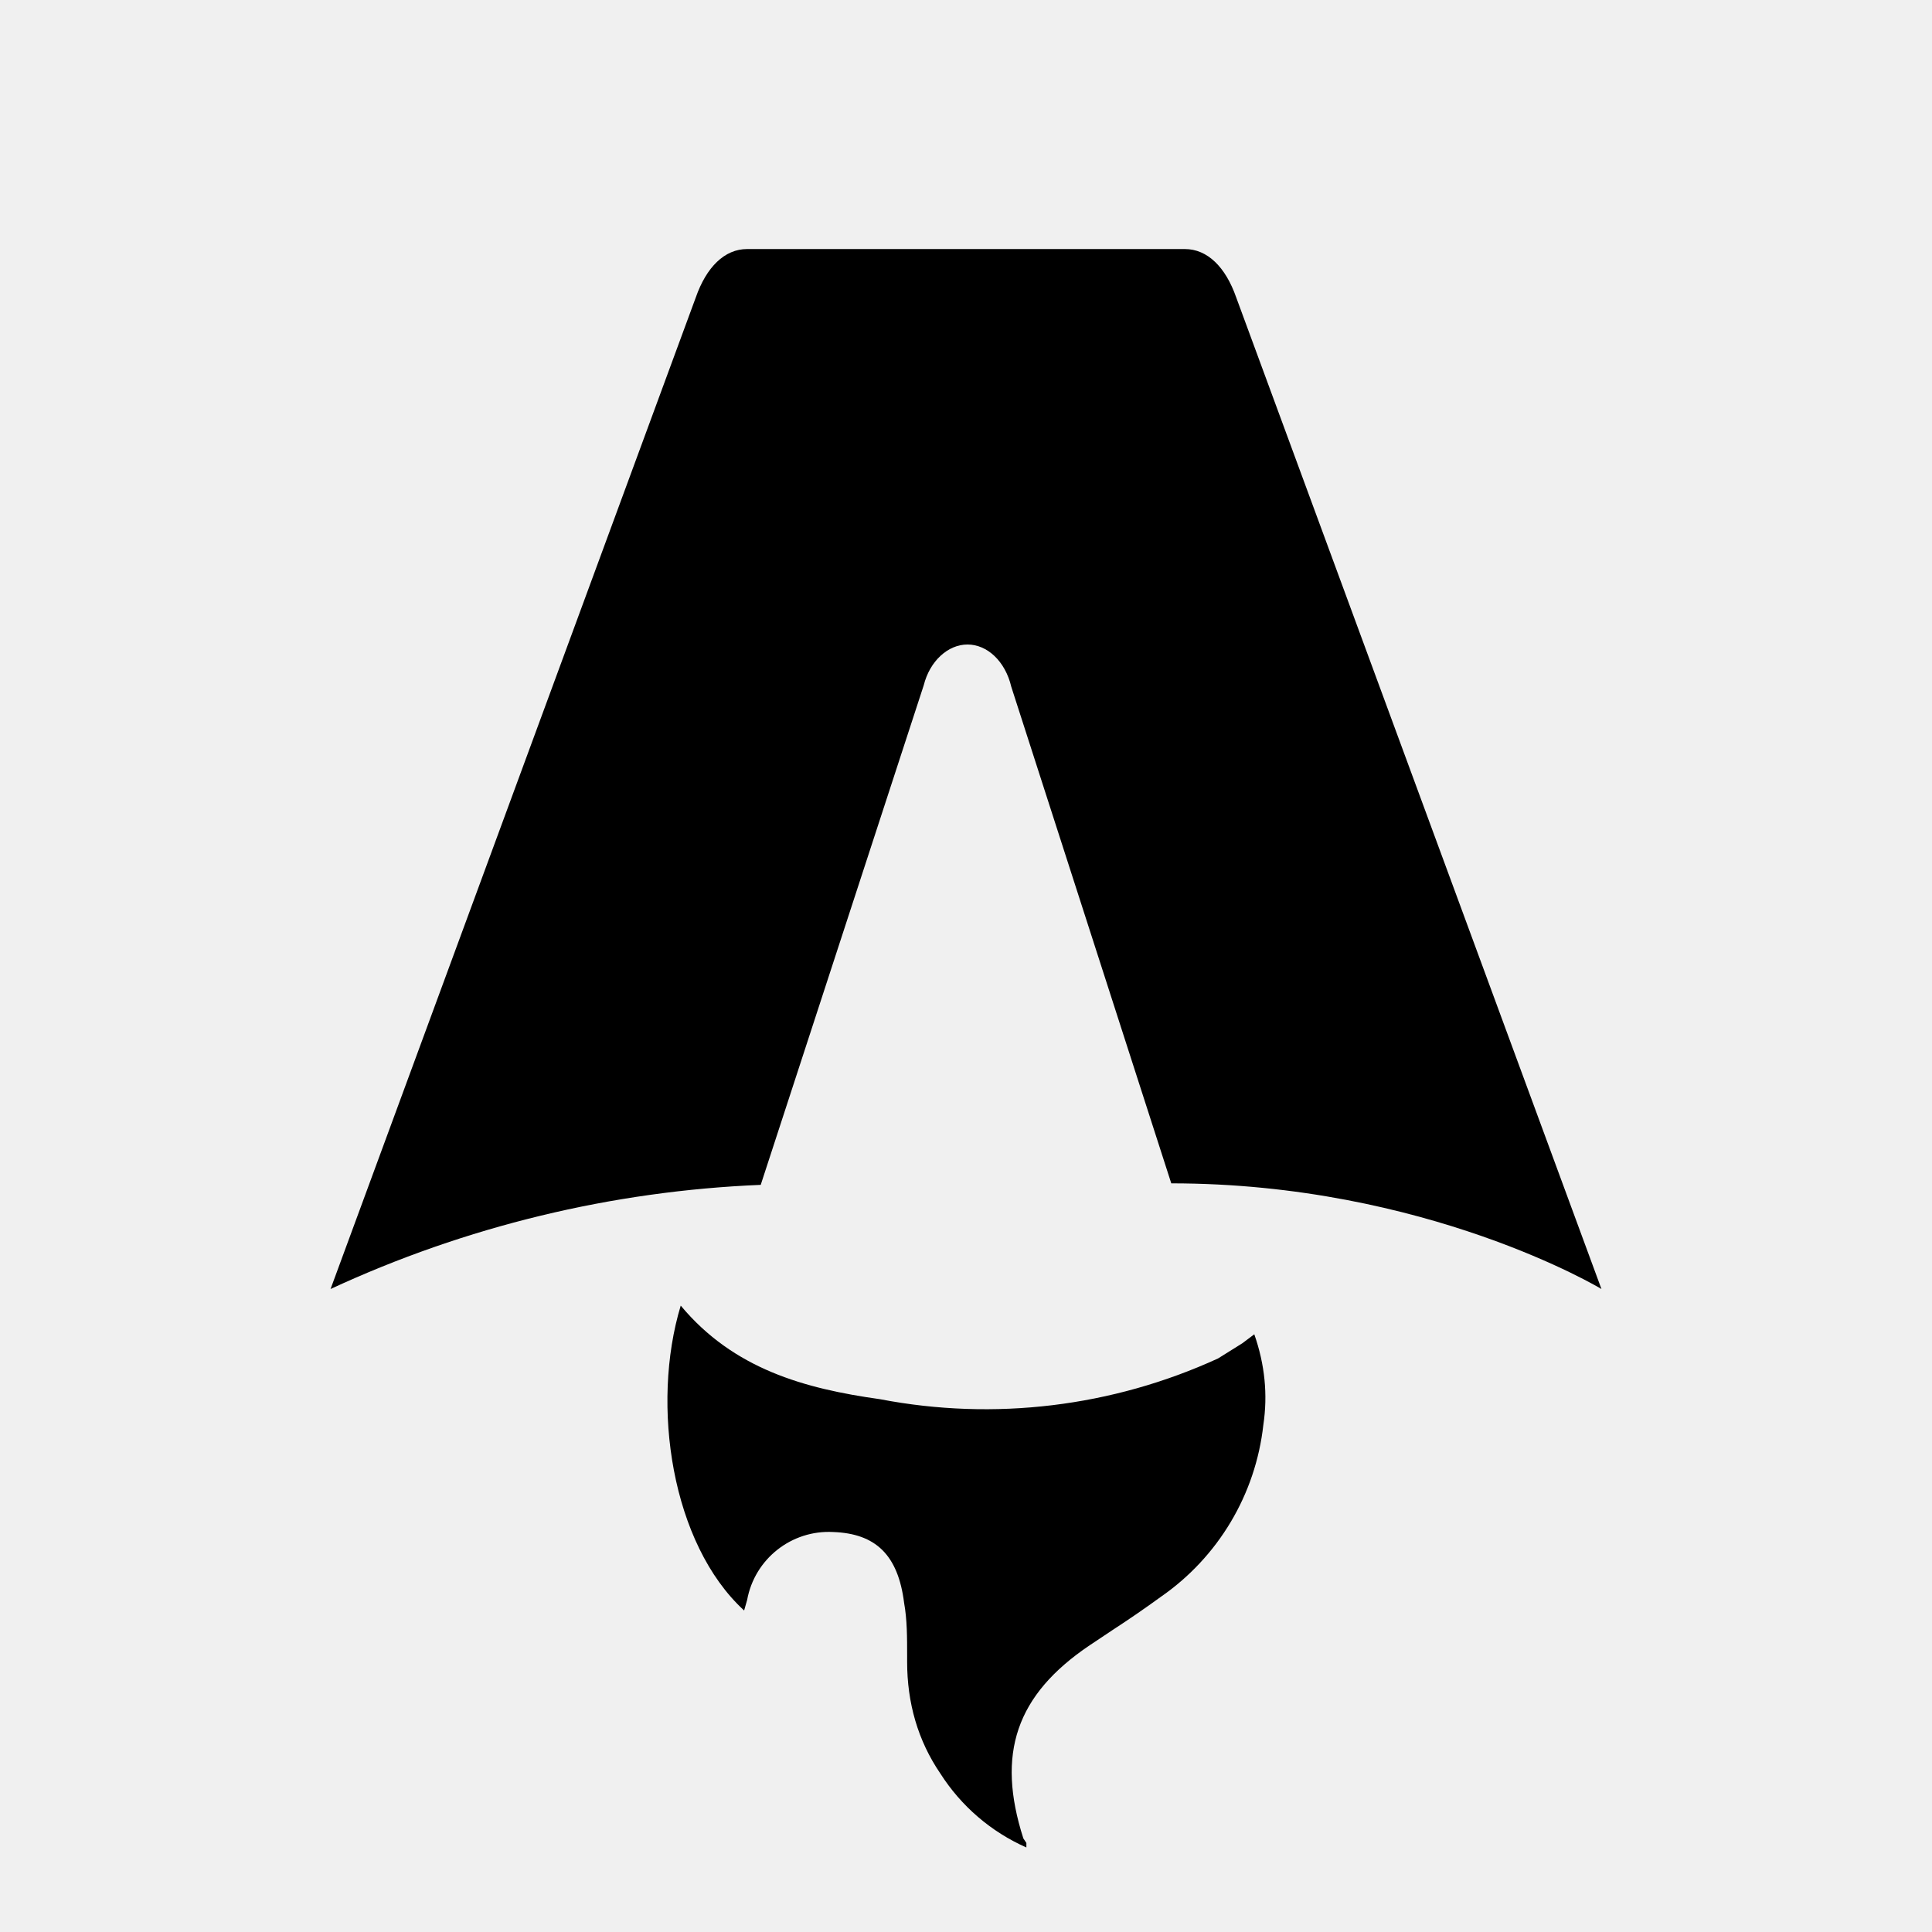
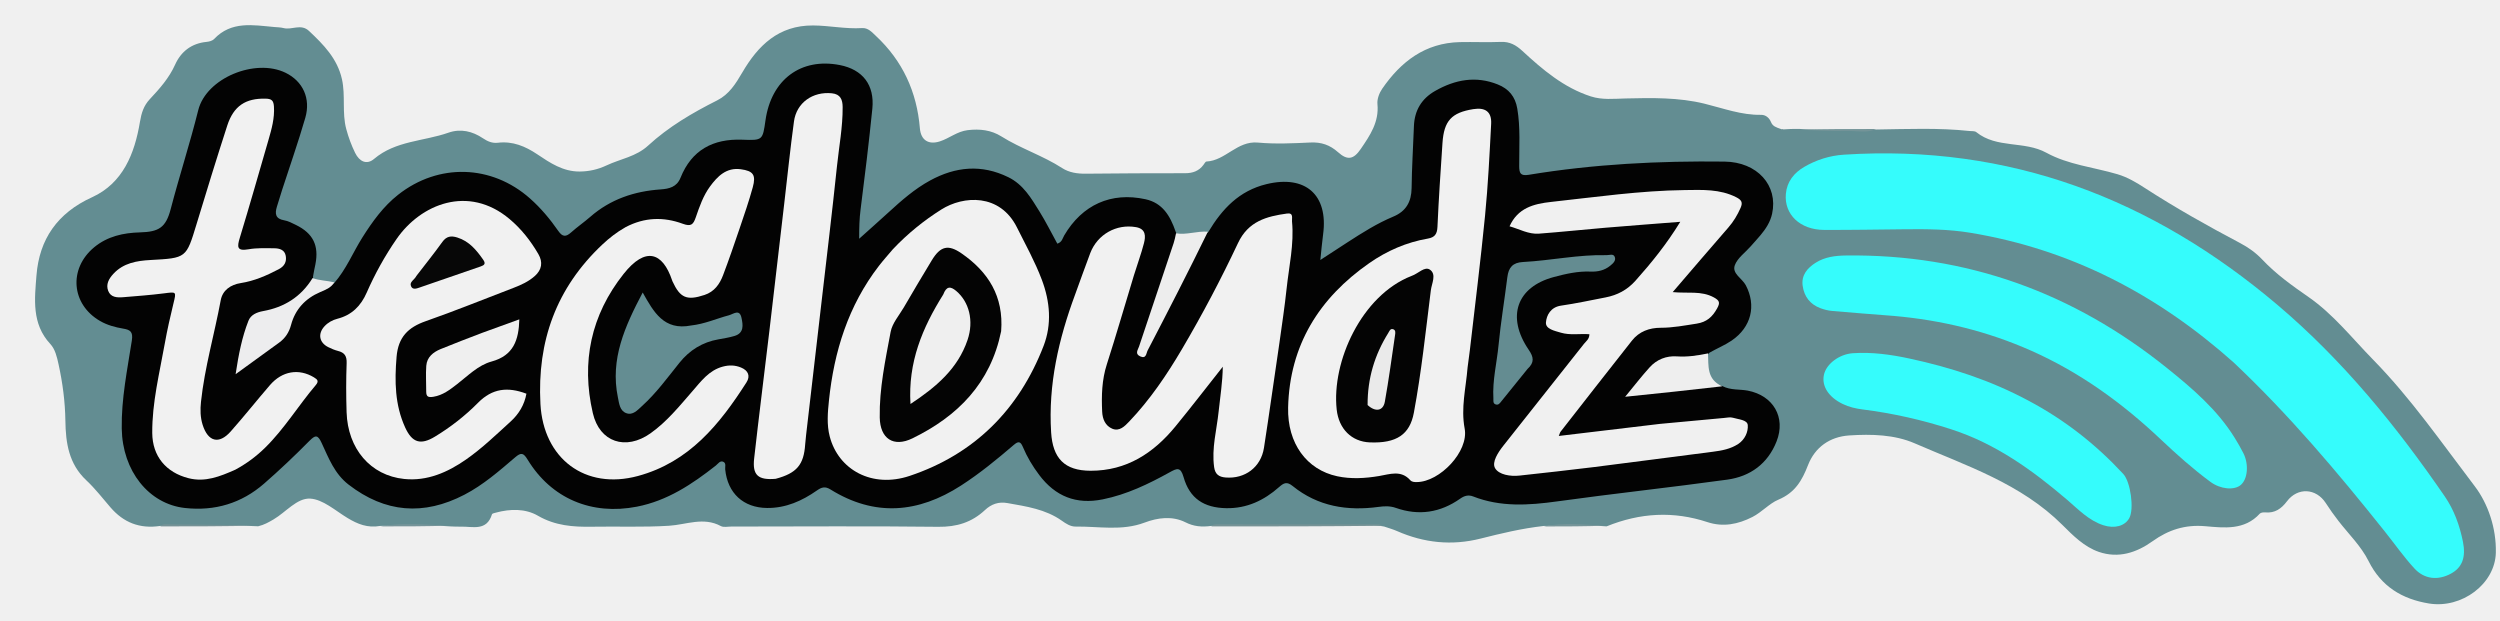
- <svg xmlns="http://www.w3.org/2000/svg" fill="none" viewBox="0 0 128 128">
-   <path d="M50.4 78.5a75.1 75.1 0 0 0-28.5 6.9l24.2-65.7c.7-2 1.9-3.2 3.4-3.2h29c1.5 0 2.7 1.2 3.4 3.2l24.2 65.7s-11.6-7-28.5-7L67 45.5c-.4-1.7-1.6-2.8-2.9-2.8-1.3 0-2.5 1.1-2.9 2.7L50.4 78.5Zm-1.1 28.2Zm-4.2-20.2c-2 6.6-.6 15.8 4.2 20.2a17.5 17.5 0 0 1 .2-.7 5.5 5.5 0 0 1 5.7-4.5c2.8.1 4.3 1.5 4.7 4.7.2 1.1.2 2.3.2 3.5v.4c0 2.7.7 5.2 2.2 7.4a13 13 0 0 0 5.7 4.9v-.3l-.2-.3c-1.8-5.6-.5-9.5 4.4-12.8l1.5-1a73 73 0 0 0 3.2-2.2 16 16 0 0 0 6.8-11.4c.3-2 .1-4-.6-6l-.8.6-1.6 1a37 37 0 0 1-22.4 2.7c-5-.7-9.7-2-13.2-6.2Z" />
-   <style>
-         path { fill: #000; }
-         @media (prefers-color-scheme: dark) {
-             path { fill: #FFF; }
-         }
-     </style>
+ <svg xmlns="http://www.w3.org/2000/svg" version="1.1" id="Layer_1" x="0px" y="0px" width="100%" viewBox="0 0 1068 265" enable-background="new 0 0 1068 265" xml:space="preserve">
+   <path fill="#638D92" opacity="1" stroke="none" d=" M162.483,224.671   C157.007,225.663 152.724,223.856 148.492,221.308   C143.273,218.164 137.954,213.297 132.473,213.004   C126.899,212.706 122.121,218.799 116.868,221.887   C114.868,223.062 112.892,224.201 110.3,224.826   C96.275,224.131 82.604,224.63 68.491,224.673   C59.586,226.024 52.72,223.157 47.189,216.746   C43.818,212.838 40.635,208.71 36.885,205.196   C29.407,198.186 28.07,189.285 27.933,179.763   C27.816,171.624 26.757,163.569 25.012,155.606   C24.33,152.492 23.562,149.169 21.483,146.938   C13.446,138.308 14.802,127.636 15.581,117.647   C16.783,102.234 24.5,91.005 39.289,84.283   C52.568,78.247 57.534,65.572 59.784,52.07   C60.424,48.231 61.393,45.148 63.996,42.365   C68.179,37.892 72.22,33.379 74.808,27.614   C77.32,22.016 81.842,18.498 88.268,17.893   C89.376,17.789 90.747,17.421 91.461,16.668   C98.866,8.86 108.133,10.737 117.206,11.545   C118.525,11.662 119.882,11.665 121.15,11.995   C124.707,12.92 128.554,9.977 132.009,13.224   C138.241,19.083 144.111,25.021 146.082,33.838   C147.656,40.883 146.037,48.138 147.925,55.146   C148.878,58.683 150.119,62.065 151.728,65.34   C153.55,69.048 156.674,70.531 159.791,67.895   C169.039,60.074 180.982,60.406 191.56,56.686   C196.795,54.846 201.823,56.063 206.275,59.049   C208.341,60.435 210.286,61.263 212.725,60.976   C219.028,60.232 224.413,62.479 229.528,65.917   C235.04,69.622 240.571,73.342 247.674,73.275   C251.728,73.236 255.402,72.404 259.159,70.641   C265.071,67.868 271.731,66.93 276.863,62.207   C285.6,54.167 295.782,48.212 306.357,42.891   C311.458,40.325 314.286,35.8 317.132,30.927   C323.823,19.471 332.586,10.797 347.34,10.877   C354.354,10.915 361.241,12.443 368.254,11.997   C370.868,11.832 372.478,13.748 374.161,15.318   C385.612,26.002 391.694,39.263 392.97,54.797   C393.386,59.857 396.635,61.964 401.498,60.401   C405.576,59.09 408.863,56.141 413.416,55.598   C418.631,54.977 423.473,55.569 427.766,58.266   C436.082,63.493 445.528,66.477 453.78,71.817   C456.724,73.722 460.211,74.241 463.804,74.202   C477.968,74.048 492.133,73.988 506.297,73.995   C509.526,73.997 512.147,73.069 514.103,70.45   C514.501,69.918 514.954,69.027 515.417,69.004   C523.552,68.593 528.525,60.086 537.362,60.907   C544.794,61.598 552.357,61.226 559.841,60.877   C564.489,60.66 568.166,61.936 571.615,65.024   C575.682,68.664 578.27,68.103 581.339,63.605   C585.293,57.809 589.193,52.102 588.441,44.438   C588.234,42.326 589.23,39.722 590.484,37.903   C598.493,26.285 608.845,18.323 623.653,17.989   C629.483,17.857 635.326,18.153 641.148,17.904   C644.984,17.74 647.651,19.26 650.385,21.786   C659.061,29.799 668.06,37.446 679.59,41.181   C684.44,42.752 689.482,42.187 694.442,42.063   C705.775,41.781 717.248,41.604 728.186,44.298   C736.206,46.273 743.913,49.206 752.342,49.059   C754.311,49.025 755.85,50.376 756.558,52.132   C757.297,53.967 758.791,54.406 760.685,55.066   C761.198,55.25 761.354,55.336 761.74,55.284   C764.036,55.098 766.103,55.049 768.608,55.069   C779.717,55.942 790.402,55.334 801.516,55.326   C815.097,55.124 828.252,54.558 841.368,55.964   C842.351,56.069 843.602,55.907 844.264,56.442   C853.015,63.529 864.776,60.071 874.215,65.255   C883.546,70.378 894.378,71.42 904.504,74.405   C908.912,75.704 912.678,77.974 916.419,80.397   C929.535,88.891 943.144,96.53 956.947,103.827   C960.521,105.716 963.706,107.982 966.481,110.925   C972.336,117.135 979.219,122.037 986.219,126.898   C996.821,134.258 1004.813,144.486 1013.768,153.63   C1030.004,170.208 1043.209,189.346 1057.199,207.703   C1062.885,215.163 1066.461,225.64 1066.221,236.115   C1065.916,249.425 1051.708,260.096 1037.666,257.813   C1026.122,255.935 1017.242,250.485 1011.873,239.735   C1008.649,233.281 1003.413,228.24 999.031,222.6   C997.097,220.112 995.266,217.532 993.553,214.887   C989.447,208.546 981.584,208.082 976.986,214.158   C974.594,217.319 971.86,219.269 967.746,218.903   C966.965,218.833 965.839,218.938 965.387,219.433   C958.824,226.611 950.161,225.497 942.015,224.789   C933.507,224.05 926.364,226.348 919.625,231.177   C912.706,236.137 905.002,238.634 896.661,235.779   C890.421,233.643 885.618,228.812 881.107,224.307   C863.357,206.583 840.072,198.996 817.972,189.396   C809.329,185.641 799.492,185.4 790.01,186.017   C781.707,186.558 775.357,191.05 772.384,198.708   C769.801,205.363 766.821,210.489 759.677,213.484   C755.871,215.079 752.631,218.816 748.63,220.855   C742.505,223.976 736.125,225.265 729.415,223.05   C714.931,218.268 700.714,219.03 686.326,224.866   C677.269,224.104 668.578,224.635 659.472,224.693   C650.027,225.752 641.241,227.884 632.479,230.091   C620.184,233.188 608.33,231.94 596.788,226.864   C595.139,226.139 593.391,225.639 591.319,224.944   C587.013,224.06 583.033,224.527 579.079,224.52   C558.708,224.485 538.337,224.438 517.507,224.671   C513.373,225.228 509.968,224.911 506.477,223.149   C500.796,220.282 494.532,221.15 489.002,223.24   C479.22,226.939 469.356,224.817 459.521,224.956   C457.322,224.987 455.394,223.716 453.631,222.464   C446.653,217.509 438.471,216.359 430.359,214.91   C426.584,214.236 423.479,215.369 420.778,217.896   C415.15,223.16 408.693,225.149 400.827,225.053   C371.353,224.692 341.872,224.935 312.394,224.943   C310.897,224.944 309.126,225.372 307.95,224.737   C300.513,220.721 293.231,224.136 285.815,224.603   C274.866,225.291 263.847,224.826 252.861,225.015   C244.81,225.154 237.166,224.587 229.812,220.327   C224.439,217.214 218.005,217.337 211.858,218.993   C211.256,219.155 210.289,219.336 210.17,219.718   C207.905,227.039 201.933,224.866 196.867,224.983   C195.536,225.014 194.203,224.962 192.406,224.879   C182.272,224.102 172.591,224.643 162.483,224.671  z" />
+   <path fill="#769396" opacity="1" stroke="none" d=" M517.509,224.88   C517.986,223.921 519.165,224.004 520.322,224.004   C543.17,224.009 566.018,224.014 588.866,224.035   C589.347,224.036 589.828,224.235 590.629,224.597   C566.623,224.885 542.296,224.916 517.509,224.88  z" />
+   <path fill="#759296" opacity="1" stroke="none" d=" M68.508,224.882   C69.479,223.568 71.22,224.011 72.84,224.02   C84.987,224.087 97.134,224.209 109.61,224.555   C96.282,224.848 82.626,224.9 68.508,224.882  z" />
+   <path fill="#749498" opacity="1" stroke="none" d=" M801.49,55.119   C797.679,56.956 793.214,55.833 788.851,55.933   C782.468,56.081 776.074,55.77 769.366,55.396   C779.707,55.11 790.368,55.081 801.49,55.119  z" />
+   <path fill="#759499" opacity="1" stroke="none" d=" M162.512,224.879   C171.771,223.151 181.535,224.104 191.614,224.566   C182.285,224.856 172.629,224.902 162.512,224.879  z" />
+   <path fill="#769599" opacity="1" stroke="none" d=" M659.511,224.91   C667.768,223.12 676.541,224.108 685.622,224.578   C677.288,224.875 668.631,224.923 659.511,224.91  z" />
+   <path fill="#749498" opacity="1" stroke="none" d=" M761.737,55.101   C761.97,55.147 761.654,55.489 761.654,55.489   C761.654,55.489 761.224,55.428 761.133,55.296   C761.041,55.164 761.504,55.056 761.737,55.101  z" />
+   <path fill="#030303" opacity="1" stroke="none" d=" M735.75,164.918   C739.394,166.79 743.118,166.201 746.655,166.879   C757.504,168.957 763.02,178.277 758.949,188.579   C755.186,198.102 747.716,203.544 737.874,204.903   C713.668,208.245 689.36,210.847 665.157,214.203   C652.976,215.892 641.046,216.674 629.321,212.08   C627.335,211.302 625.609,211.748 623.783,213.034   C615.33,218.988 606.128,220.433 596.305,216.972   C593.855,216.109 591.497,216.192 588.96,216.54   C575.586,218.372 563.022,216.364 552.248,207.648   C549.761,205.636 548.477,206.258 546.433,208.067   C540.015,213.75 532.678,217.258 523.825,217.096   C514.339,216.921 508.223,212.955 505.632,203.855   C504.34,199.319 502.802,200.04 499.639,201.791   C490.616,206.783 481.385,211.244 471.106,213.324   C459.698,215.633 450.852,212.039 443.972,202.933   C441.151,199.2 438.755,195.2 436.951,190.891   C435.95,188.502 435.013,188.419 433.084,190.072   C425.877,196.246 418.553,202.264 410.544,207.429   C392.241,219.229 373.688,220.853 354.77,209.09   C352.456,207.651 350.951,208.154 348.98,209.534   C342.606,214 335.672,217.084 327.698,217.01   C317.551,216.916 310.849,210.691 309.81,200.576   C309.697,199.472 310.276,197.971 309.128,197.347   C307.646,196.54 306.772,198.121 305.804,198.881   C295.666,206.854 285.142,213.896 272.089,216.448   C252.851,220.208 235.591,213.082 225.386,196.339   C223.611,193.426 222.63,193.185 220.054,195.386   C213.227,201.219 206.452,207.161 198.387,211.347   C180.97,220.387 164.563,219.09 148.922,207.033   C142.894,202.386 140.39,195.66 137.399,189.225   C135.737,185.646 134.749,185.735 132.087,188.432   C125.888,194.708 119.471,200.796 112.823,206.594   C103.169,215.013 91.783,218.411 79.027,217.017   C63.585,215.329 52.303,201.206 52.009,183.103   C51.802,170.387 54.387,157.948 56.322,145.479   C56.919,141.634 55.568,140.888 52.635,140.39   C49.181,139.804 45.84,138.911 42.753,137.13   C30.432,130.022 29.19,114.769 40.239,105.63   C45.911,100.939 52.723,99.461 59.787,99.274   C67.872,99.059 70.854,97.228 72.923,89.315   C76.62,75.172 81.154,61.249 84.683,47.088   C88.119,33.297 109.058,24.777 121.995,31.092   C129.354,34.684 132.836,42 130.418,50.351   C127.417,60.718 123.822,70.914 120.498,81.188   C119.731,83.558 119.011,85.943 118.285,88.326   C117.388,91.273 117.628,93.477 121.377,94.105   C123.136,94.4 124.825,95.31 126.461,96.115   C133.76,99.704 136.302,104.885 134.747,112.877   C134.43,114.509 134.028,116.124 133.72,118.15   C134.182,121.243 132.389,122.912 130.805,124.561   C126.188,129.365 120.567,132.527 114.058,133.893   C109.443,134.861 106.763,137.478 105.705,142.021   C104.664,146.488 103.323,150.894 102.687,156.636   C111.456,149.846 121.017,145.975 124.611,135.137   C127.295,127.045 134.842,123.761 142.703,121.002   C147.939,115.037 150.748,107.872 154.807,101.454   C159.103,94.661 163.711,88.213 170.109,83.174   C187.306,69.632 209.986,70.253 226.384,84.758   C231.035,88.872 234.988,93.605 238.502,98.667   C240.35,101.327 241.799,101.24 244.007,99.266   C246.611,96.938 249.514,94.947 252.146,92.648   C260.782,85.107 270.983,81.688 282.249,80.913   C285.842,80.666 289.13,79.9 290.709,75.962   C295.484,64.058 304.621,59.202 317.12,59.682   C325.809,60.017 325.813,59.911 327.006,51.452   C329.47,33.997 342.144,24.553 358.761,27.791   C368.531,29.695 373.684,36.288 372.663,46.433   C371.214,60.827 369.477,75.193 367.632,89.542   C367.14,93.37 367.031,97.151 367.04,101.987   C371.561,97.929 375.583,94.38 379.538,90.757   C385.074,85.687 390.704,80.723 397.333,77.109   C408.213,71.177 419.308,70.085 430.757,75.699   C437.15,78.833 440.501,84.619 444.003,90.247   C446.788,94.724 449.144,99.468 451.69,104.094   C453.737,103.431 453.934,101.762 454.632,100.574   C462.327,87.47 474.673,81.901 489.358,85.117   C496.593,86.701 499.896,92.134 502.222,98.928   C504.07,102.681 502.27,105.789 501.331,108.859   C497.786,120.457 493.529,131.818 489.591,143.286   C488.949,145.154 488.076,146.986 488.137,149.131   C490.383,148.793 490.515,146.708 491.194,145.308   C498.013,131.257 505.849,117.73 512.609,103.651   C513.399,102.004 514.197,100.342 516.16,99.156   C522.134,89.171 529.409,81.497 541.019,78.668   C557.639,74.618 567.505,83.198 565.234,100.085   C564.772,103.52 564.484,106.978 564.047,111.07   C568.243,108.338 571.957,105.906 575.685,103.495   C581.975,99.428 588.293,95.417 595.245,92.52   C600.615,90.283 602.968,86.236 603.037,80.38   C603.141,71.558 603.7,62.742 604.025,53.921   C604.273,47.207 607.259,42.171 613.101,38.844   C621.618,33.992 630.49,32.312 639.872,36.087   C644.51,37.953 647.298,41.183 648.182,46.392   C649.562,54.532 648.975,62.68 649.002,70.824   C649.012,73.939 649.45,75.273 653.121,74.668   C680.795,70.108 708.706,68.689 736.712,69.032   C750.734,69.204 759.7,79.225 757.039,91.324   C756.268,94.831 754.371,97.749 752.108,100.448   C750.716,102.107 749.246,103.7 747.813,105.324   C745.5,107.947 742.254,110.225 741.12,113.285   C739.789,116.874 744.26,118.913 745.81,121.87   C750.344,130.516 748.2,139.744 739.745,145.505   C736.882,147.455 733.593,148.779 730.294,150.668   C727.905,153.146 725.03,153.541 722.225,153.447   C710.253,153.044 706.011,155.929 698.252,167.551   C707.035,166.845 715.313,165.913 723.582,164.946   C727.549,164.482 731.491,163.905 735.75,164.918  z" />
+   <path fill="#35FCFC" opacity="1" stroke="none" d=" M954.177,154.809   C921.599,125.781 884.617,106.5 841.635,99.424   C832.553,97.929 823.404,97.845 814.24,97.935   C802.575,98.05 790.909,98.268 779.245,98.223   C769.006,98.183 762.16,91.614 762.914,82.858   C763.369,77.574 766.438,73.829 770.74,71.315   C775.947,68.272 781.704,66.461 787.774,66.072   C858.491,61.539 919.47,84.951 972.964,130.279   C1000.925,153.971 1023.771,182.033 1044.403,212.062   C1048.396,217.872 1050.77,224.464 1052.165,231.394   C1053.509,238.067 1051.882,242.45 1046.988,245.085   C1041.555,248.01 1035.739,247.53 1031.44,242.85   C1026.837,237.84 1022.906,232.214 1018.65,226.882   C998.588,201.739 977.887,177.166 954.177,154.809  z" />
+   <path fill="#35FCFC" opacity="1" stroke="none" d=" M808.962,134.956   C799.878,134.25 791.257,133.596 782.646,132.834   C781.006,132.689 779.347,132.268 777.795,131.704   C773.315,130.079 770.738,126.723 770.094,122.094   C769.461,117.537 772.103,114.494 775.648,112.244   C779.567,109.757 784.064,109.204 788.59,109.147   C840.086,108.496 885.616,125.002 925.61,157.122   C936.522,165.886 947.208,174.975 954.695,187.103   C956.005,189.225 957.26,191.392 958.381,193.619   C960.771,198.37 960.211,204.654 957.281,207.159   C954.479,209.554 948.621,209.047 944.275,205.837   C936.763,200.287 929.811,194.073 923.026,187.661   C906.571,172.109 888.451,158.999 867.64,149.78   C849.059,141.549 829.63,136.771 808.962,134.956  z" />
+   <path fill="#35FCFC" opacity="1" stroke="none" d=" M866.706,171.24   C882.165,179.466 895.437,189.913 907.065,202.479   C910.198,205.864 911.776,217.478 909.624,221.355   C907.766,224.703 903.379,225.95 898.551,224.381   C892.327,222.358 887.905,217.645 883.142,213.572   C868.248,200.836 852.529,189.545 833.628,183.416   C821.276,179.411 808.671,176.554 795.788,174.928   C792.802,174.551 789.906,173.893 787.178,172.566   C781.19,169.653 778.177,165.018 779.167,160.18   C780.113,155.555 785.662,151.293 791.535,150.894   C799.733,150.338 807.807,151.464 815.788,153.182   C833.411,156.976 850.438,162.492 866.706,171.24  z" />
+   <path fill="#EDEDEE" opacity="1" stroke="none" d=" M142.825,120.618   C141.418,122.979 139.045,123.814 136.773,124.787   C130.437,127.5 126.118,132.159 124.354,138.751   C123.475,142.041 121.863,144.458 119.253,146.367   C113.396,150.649 107.509,154.889 100.654,159.857   C101.948,151.315 103.394,143.994 106.137,137.027   C107.128,134.509 109.596,133.407 112.47,132.884   C121.325,131.27 128.522,126.932 133.529,118.799   C136.564,119.912 139.633,119.839 142.825,120.618  z" />
+   <path fill="#EDEDED" opacity="1" stroke="none" d=" M516.01,98.974   C507.761,115.9 499.061,132.819 490.278,149.695   C489.66,150.881 489.724,153.465 487.08,152.234   C484.709,151.131 486.114,149.483 486.596,148.039   C491.513,133.319 496.458,118.609 501.373,103.889   C501.791,102.637 502.054,101.334 502.4,99.659   C506.817,100.474 511.153,98.655 516.01,98.974  z" />
+   <path fill="#EEEEEE" opacity="1" stroke="none" d=" M735.708,165.032   C722.509,166.588 708.995,167.983 694.264,169.503   C698.24,164.691 701.332,160.663 704.733,156.916   C707.786,153.553 711.852,151.936 716.376,152.245   C720.764,152.544 724.99,151.93 729.656,150.976   C729.943,156.318 729.004,161.99 735.708,165.032  z" />
+   <path fill="#F1F1F1" opacity="1" stroke="none" d=" M546.56,146.539   C544.299,161.754 542.264,176.557 539.966,191.318   C538.673,199.626 531.839,204.648 523.6,203.987   C520.681,203.753 519.099,202.603 518.675,199.541   C517.558,191.465 519.782,183.689 520.601,175.795   C521.249,169.541 522.291,163.328 522.376,156.662   C515.635,165.182 509.013,173.799 502.125,182.197   C492.772,193.6 481.252,201.13 465.915,201.105   C454.768,201.087 449.733,195.808 449.04,184.693   C447.764,164.211 452.263,144.812 459.294,125.814   C461.473,119.923 463.518,113.982 465.762,108.116   C468.825,100.109 476.937,95.569 485.299,97.034   C489.578,97.783 489.461,100.945 488.687,103.941   C487.489,108.578 485.793,113.085 484.395,117.674   C480.54,130.329 476.885,143.047 472.839,155.64   C470.701,162.297 470.53,168.999 470.843,175.837   C470.993,179.104 472.215,181.879 475.133,183.135   C478.197,184.453 480.481,182.083 482.384,180.088   C491.275,170.771 498.44,160.162 504.955,149.112   C513.632,134.392 521.609,119.268 528.881,103.83   C533.269,94.513 541.053,92.437 549.796,91.224   C552.733,90.816 551.809,93.192 551.947,94.604   C552.896,104.328 550.643,113.811 549.63,123.381   C548.826,130.976 547.674,138.534 546.56,146.539  z" />
+   <path fill="#F1F1F1" opacity="1" stroke="none" d=" M626.953,156.978   C626.221,165.955 624.04,174.229 625.704,183.1   C627.535,192.859 615.056,205.909 605.225,205.942   C604.196,205.945 603.163,205.922 602.451,205.124   C598.503,200.694 593.728,202.59 589.121,203.362   C583.167,204.359 577.12,204.713 571.266,203.457   C558.222,200.66 549.927,189.436 550.285,174.111   C550.905,147.546 563.509,127.339 584.975,112.389   C592.508,107.143 600.862,103.494 609.989,101.922   C612.917,101.417 613.945,99.979 614.081,96.932   C614.617,84.97 615.421,73.02 616.228,61.072   C616.869,51.58 620.101,48.117 629.396,46.623   C634.549,45.795 637.285,47.776 637.021,52.881   C636.345,66.001 635.688,79.137 634.407,92.206   C632.529,111.373 630.119,130.488 627.919,149.624   C627.654,151.932 627.29,154.228 626.953,156.978  z" />
+   <path fill="#F0F0F0" opacity="1" stroke="none" d=" M709.147,181.085   C718.54,180.223 727.479,179.377 736.419,178.559   C737.731,178.439 739.159,178.107 740.35,178.472   C742.663,179.182 746.449,179.325 746.644,181.594   C746.889,184.452 745.443,187.784 742.552,189.673   C739.279,191.811 735.548,192.504 731.729,192.989   C714.76,195.144 697.808,197.427 680.835,199.547   C670.284,200.865 659.71,201.995 649.141,203.169   C645.167,203.611 640.317,202.784 638.702,200.015   C637.204,197.449 639.995,193.225 642.292,190.321   C653.751,175.833 665.248,161.374 676.69,146.872   C677.567,145.761 678.975,144.907 678.989,142.779   C674.894,142.477 670.728,143.309 666.75,142.108   C664.103,141.308 660.199,140.565 660.426,137.73   C660.673,134.651 662.472,131.2 666.862,130.569   C673.253,129.652 679.579,128.271 685.925,127.049   C690.948,126.081 695.181,123.84 698.669,119.927   C705.497,112.267 711.936,104.352 717.815,94.757   C706.5,95.647 696.118,96.418 685.746,97.294   C676.299,98.092 666.869,99.112 657.415,99.818   C653.005,100.147 649.107,97.864 644.881,96.672   C648.385,88.893 655.073,87.083 662.651,86.257   C681.663,84.185 700.621,81.44 719.775,81.197   C727.173,81.103 734.736,80.695 741.751,84.28   C744.04,85.449 744.591,86.506 743.569,88.829   C742.22,91.896 740.55,94.675 738.335,97.213   C730.504,106.19 722.777,115.257 714.582,124.788   C720.921,125.427 726.801,124.102 732.19,127.067   C734.643,128.417 734.882,129.353 733.536,131.779   C731.536,135.383 729.098,137.599 724.814,138.258   C719.72,139.041 714.685,140.021 709.5,140.022   C704.616,140.023 700.274,141.581 697.174,145.504   C686.962,158.433 676.834,171.429 666.689,184.412   C666.42,184.755 666.329,185.237 665.911,186.242   C680.461,184.497 694.577,182.803 709.147,181.085  z" />
+   <path fill="#F1F1F1" opacity="1" stroke="none" d=" M381.448,106.459   C387.786,99.769 394.624,94.25 402.11,89.519   C411.593,83.528 427.148,82.567 434.438,97.145   C438.134,104.536 442.147,111.76 445.072,119.517   C448.594,128.861 449.401,138.504 445.823,147.765   C435.309,174.976 416.271,194.057 388.553,203.318   C372.614,208.644 358.192,200.777 354.461,186.464   C353.138,181.386 353.603,176.162 354.132,171.068   C356.305,150.116 362.408,130.554 375.451,113.612   C377.276,111.242 379.284,109.013 381.448,106.459  z" />
+   <path fill="#F1F1F1" opacity="1" stroke="none" d=" M100.527,200.654   C93.931,203.571 87.672,206.097 80.547,204.288   C70.916,201.842 65.112,194.885 65.042,184.988   C64.949,171.939 68.161,159.324 70.427,146.595   C71.441,140.896 72.742,135.241 74.102,129.612   C75.343,124.479 75.442,124.634 69.968,125.332   C64.202,126.067 58.394,126.489 52.598,126.969   C50.033,127.181 47.3,127.065 46.22,124.25   C45.165,121.501 46.459,119.134 48.388,117.029   C52.694,112.328 58.455,111.396 64.283,111.075   C79.623,110.232 79.551,110.311 83.954,95.779   C88.218,81.706 92.547,67.651 97.077,53.662   C99.816,45.202 104.964,41.93 113.5,42.146   C116.064,42.211 116.865,42.942 117.029,45.552   C117.34,50.501 116.055,55.089 114.714,59.708   C110.655,73.688 106.679,87.693 102.436,101.616   C101.242,105.533 101.185,107.373 106.183,106.493   C109.756,105.864 113.491,106.032 117.151,106.065   C119.367,106.085 121.615,106.674 122.074,109.318   C122.513,111.847 121.514,113.732 119.085,115.004   C113.921,117.707 108.651,120.034 102.841,120.931   C98.482,121.604 95.083,124.022 94.301,128.237   C91.611,142.73 87.439,156.937 85.863,171.636   C85.509,174.931 85.546,178.269 86.577,181.512   C88.87,188.729 93.552,189.956 98.534,184.344   C104.28,177.872 109.66,171.076 115.318,164.524   C120.558,158.457 127.652,157.319 134.107,161.196   C135.666,162.133 136.311,162.848 134.882,164.53   C127.451,173.273 121.482,183.198 113.231,191.285   C109.524,194.92 105.424,198.005 100.527,200.654  z" />
+   <path fill="#F1F1F1" opacity="1" stroke="none" d=" M224.892,168.188   C224.011,172.98 221.666,176.863 218.123,180.092   C211.973,185.696 205.971,191.495 199.139,196.268   C191.229,201.795 182.479,205.625 172.671,204.613   C158.202,203.119 148.564,191.67 148.065,176.109   C147.842,169.125 147.826,162.121 148.085,155.14   C148.198,152.12 147.2,150.625 144.396,149.922   C142.967,149.564 141.575,148.964 140.249,148.307   C136.351,146.374 135.674,142.574 138.632,139.378   C140.139,137.75 142.098,136.694 144.169,136.163   C150.298,134.591 154.164,130.683 156.64,125.034   C160.175,116.97 164.467,109.245 169.448,102.051   C179.681,87.271 200.044,78.741 217.706,93.591   C222.731,97.817 226.715,102.906 229.992,108.547   C231.997,111.999 231.495,115.231 228.464,117.922   C225.821,120.27 222.661,121.723 219.394,122.971   C206.893,127.748 194.487,132.795 181.861,137.213   C174.329,139.848 170.121,144.03 169.419,152.418   C168.545,162.858 168.676,172.973 173.095,182.637   C176.059,189.118 179.671,190.244 185.774,186.55   C192.484,182.49 198.718,177.623 204.177,172.101   C210.341,165.866 216.905,165.182 224.892,168.188  z" />
+   <path fill="#F1F1F1" opacity="1" stroke="none" d=" M267.207,97.065   C275.377,92.742 283.572,92.61 291.642,95.581   C295.282,96.921 296.188,95.906 297.273,92.75   C298.827,88.23 300.427,83.618 303.281,79.716   C306.493,75.324 310.285,71.473 316.434,72.299   C321.817,73.023 323.033,74.737 321.579,80.02   C319.957,85.916 317.956,91.713 315.99,97.509   C313.708,104.238 311.4,110.962 308.879,117.604   C307.435,121.406 305.154,124.624 300.966,126.008   C293.44,128.493 290.57,127.313 287.307,120.237   C287.238,120.087 287.183,119.929 287.13,119.772   C283.032,107.606 275.7,105.315 266.438,116.979   C252.446,134.599 248.209,154.69 253.256,176.479   C256.145,188.947 267.331,192.59 277.893,185.111   C284.901,180.148 290.234,173.502 295.816,167.103   C299.51,162.869 302.857,158.209 308.772,156.62   C311.476,155.893 314,155.956 316.557,157.005   C319.674,158.284 320.628,160.651 318.889,163.367   C307.427,181.279 294.435,197.411 272.538,203.34   C249.973,209.451 232.123,195.915 230.875,172.567   C229.436,145.655 237.69,122.942 257.348,104.44   C260.265,101.694 263.396,99.232 267.207,97.065  z" />
+   <path fill="#F1F1F1" opacity="1" stroke="none" d=" M331.379,204.546   C323.828,205.201 321.375,202.98 322.174,195.859   C324.211,177.708 326.522,159.587 328.671,141.448   C330.82,123.308 332.904,105.161 335.02,87.017   C336.385,75.306 337.59,63.572 339.181,51.892   C340.274,43.871 347.186,39.029 355.367,39.852   C359.093,40.226 359.957,42.633 359.98,45.736   C360.045,54.246 358.431,62.607 357.552,71.028   C355.535,90.354 353.192,109.646 350.964,128.95   C348.774,147.923 346.561,166.893 344.363,185.865   C344.21,187.185 344.064,188.508 343.975,189.833   C343.393,198.544 340.371,202.157 331.379,204.546  z" />
+   <path fill="#648D92" opacity="1" stroke="none" d=" M295.209,139.049   C301.094,138.392 306.102,136.083 311.362,134.696   C313.294,134.187 315.923,131.855 316.755,135.732   C317.406,138.76 317.986,142.28 313.738,143.534   C311.53,144.185 309.235,144.566 306.96,144.962   C300.103,146.155 294.586,149.59 290.269,154.964   C285.166,161.316 280.372,167.936 274.293,173.436   C272.365,175.181 270.332,177.588 267.484,176.482   C264.75,175.42 264.502,172.388 263.961,169.758   C260.589,153.379 266.96,139.397 274.561,124.965   C279.274,133.379 283.668,141.304 295.209,139.049  z" />
+   <path fill="#648C91" opacity="1" stroke="none" d=" M652.555,157.619   C648.672,162.422 645.006,166.949 641.348,171.483   C640.717,172.265 640.119,173.19 638.93,172.761   C637.7,172.317 638.032,171.163 637.976,170.208   C637.524,162.51 639.451,155.033 640.181,147.446   C641.115,137.725 642.739,128.072 643.945,118.374   C644.449,114.319 646.217,112.162 650.6,111.932   C662.532,111.305 674.309,108.704 686.319,109.005   C687.522,109.035 689.273,108.2 689.85,109.806   C690.431,111.423 689.006,112.594 687.876,113.523   C685.459,115.508 682.568,116.154 679.486,116.021   C674.112,115.789 668.894,116.984 663.808,118.343   C647.878,122.6 643.455,135.344 653.068,149.435   C655.194,152.553 655.607,154.802 652.555,157.619  z" />
+   <path fill="#EFEFEF" opacity="1" stroke="none" d=" M206.119,142.139   C211.543,140.192 216.59,138.349 221.857,136.426   C221.618,145.265 219.379,151.887 210.011,154.437   C204.226,156.011 199.872,160.572 195.147,164.203   C192.136,166.517 189.191,168.826 185.199,169.491   C182.964,169.863 182.069,169.513 182.079,167.237   C182.094,163.583 181.837,159.913 182.104,156.279   C182.377,152.558 185.059,150.437 188.25,149.121   C194.041,146.733 199.907,144.526 206.119,142.139  z" />
+   <path fill="#040404" opacity="1" stroke="none" d=" M602.991,117.886   C605.934,116.883 608.619,113.621 610.892,115.222   C613.759,117.243 611.629,121.038 611.253,124.034   C609.062,141.498 607.232,159.014 603.999,176.333   C602.259,185.653 596.562,189.454 585.171,188.99   C577.389,188.673 571.929,183.22 571.032,174.94   C568.824,154.577 581.614,126.204 602.991,117.886  z" />
+   <path fill="#040404" opacity="1" stroke="none" d=" M427.691,141.492   C423.138,163.788 409.088,177.835 389.837,187.243   C381.643,191.248 375.977,187.359 375.825,178.344   C375.616,165.955 378.226,153.862 380.478,141.792   C381.17,138.08 384.1,134.761 386.11,131.323   C390.051,124.585 394.007,117.853 398.069,111.187   C401.757,105.133 405.058,104.303 410.755,108.24   C422.189,116.143 428.843,126.625 427.691,141.492  z" />
+   <path fill="#070707" opacity="1" stroke="none" d=" M177.867,117.894   C181.718,112.873 185.478,108.228 188.951,103.379   C190.727,100.898 192.673,100.624 195.351,101.46   C200.453,103.051 203.539,106.838 206.435,110.966   C207.592,112.615 206.932,113.279 205.411,113.804   C196.658,116.829 187.912,119.876 179.147,122.864   C177.926,123.281 176.3,123.878 175.608,122.305   C174.769,120.399 177.04,119.614 177.867,117.894  z" />
+   <path fill="#EAEAEA" opacity="1" stroke="none" d=" M584.236,173.032   C584.183,161.689 587.244,151.575 593.052,142.273   C593.556,141.465 593.913,140.255 595.126,140.634   C596.34,141.013 596.095,142.267 595.957,143.204   C594.561,152.685 593.298,162.192 591.606,171.621   C590.899,175.555 587.617,176.166 584.236,173.032  z" />
+   <path fill="#EFEFEF" opacity="1" stroke="none" d=" M402.968,125.793   C404.308,122.266 405.977,122.182 408.48,124.286   C414.012,128.934 416.116,137.047 413.331,145.246   C409.161,157.518 399.956,165.325 388.957,172.59   C387.862,154.772 394.018,140.065 402.968,125.793  z" />
</svg>
